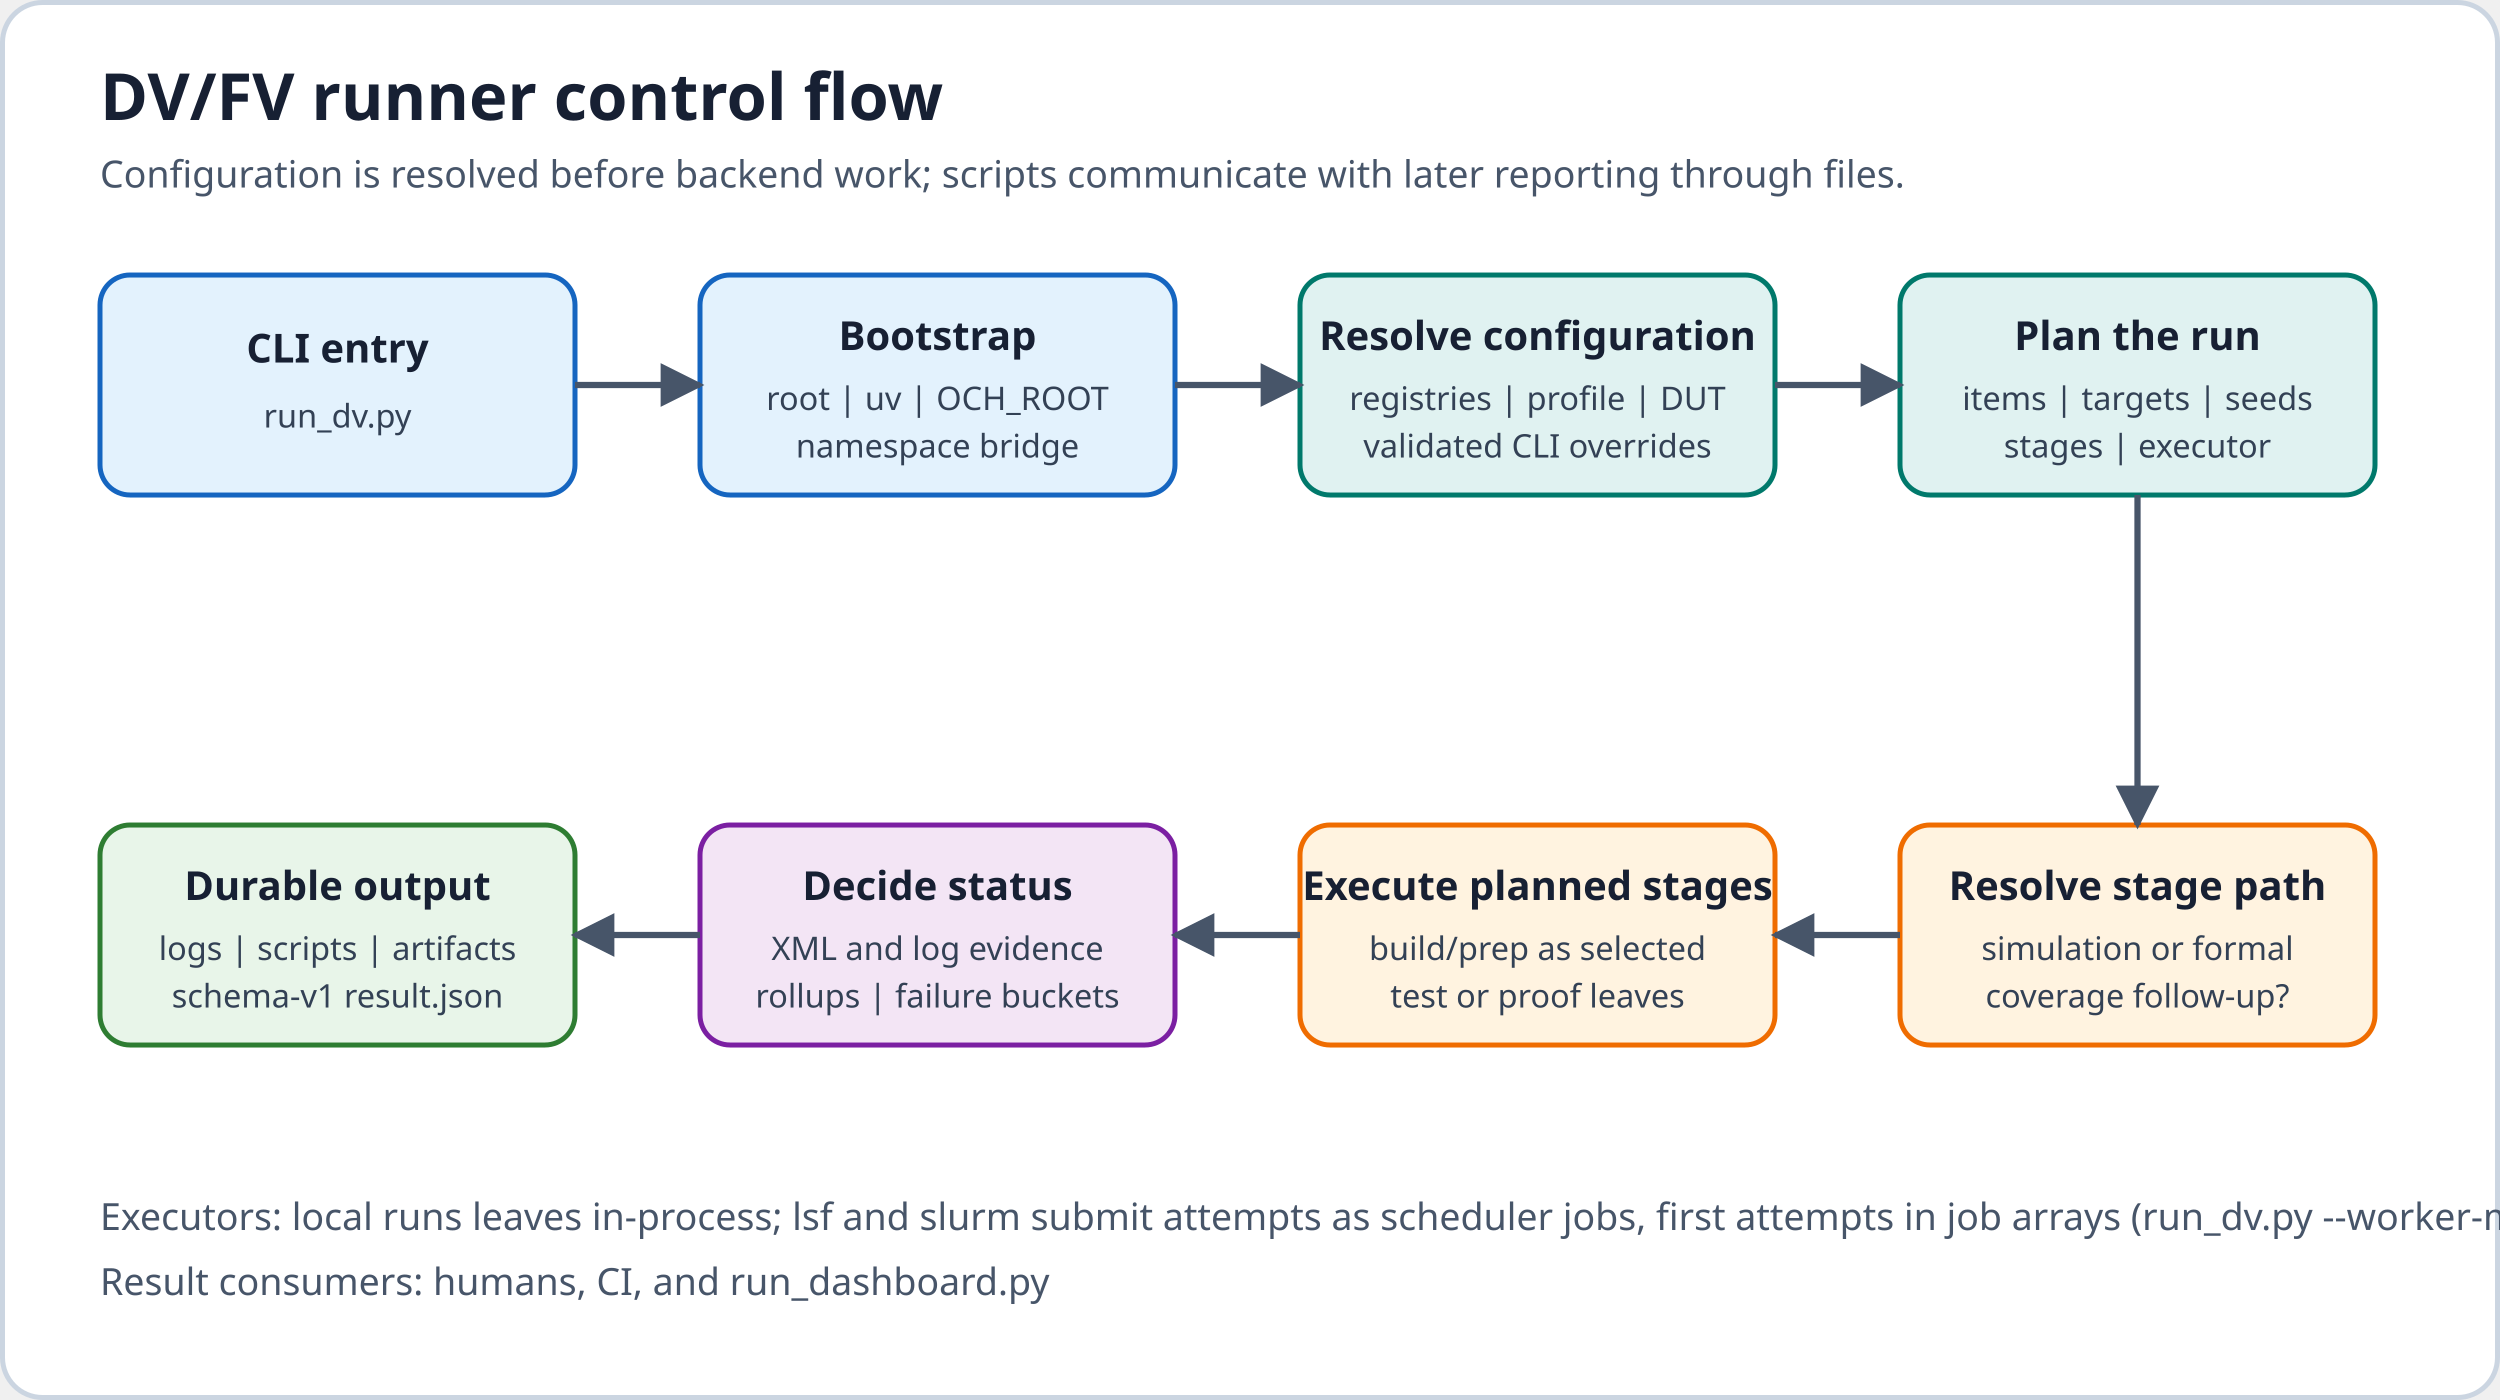
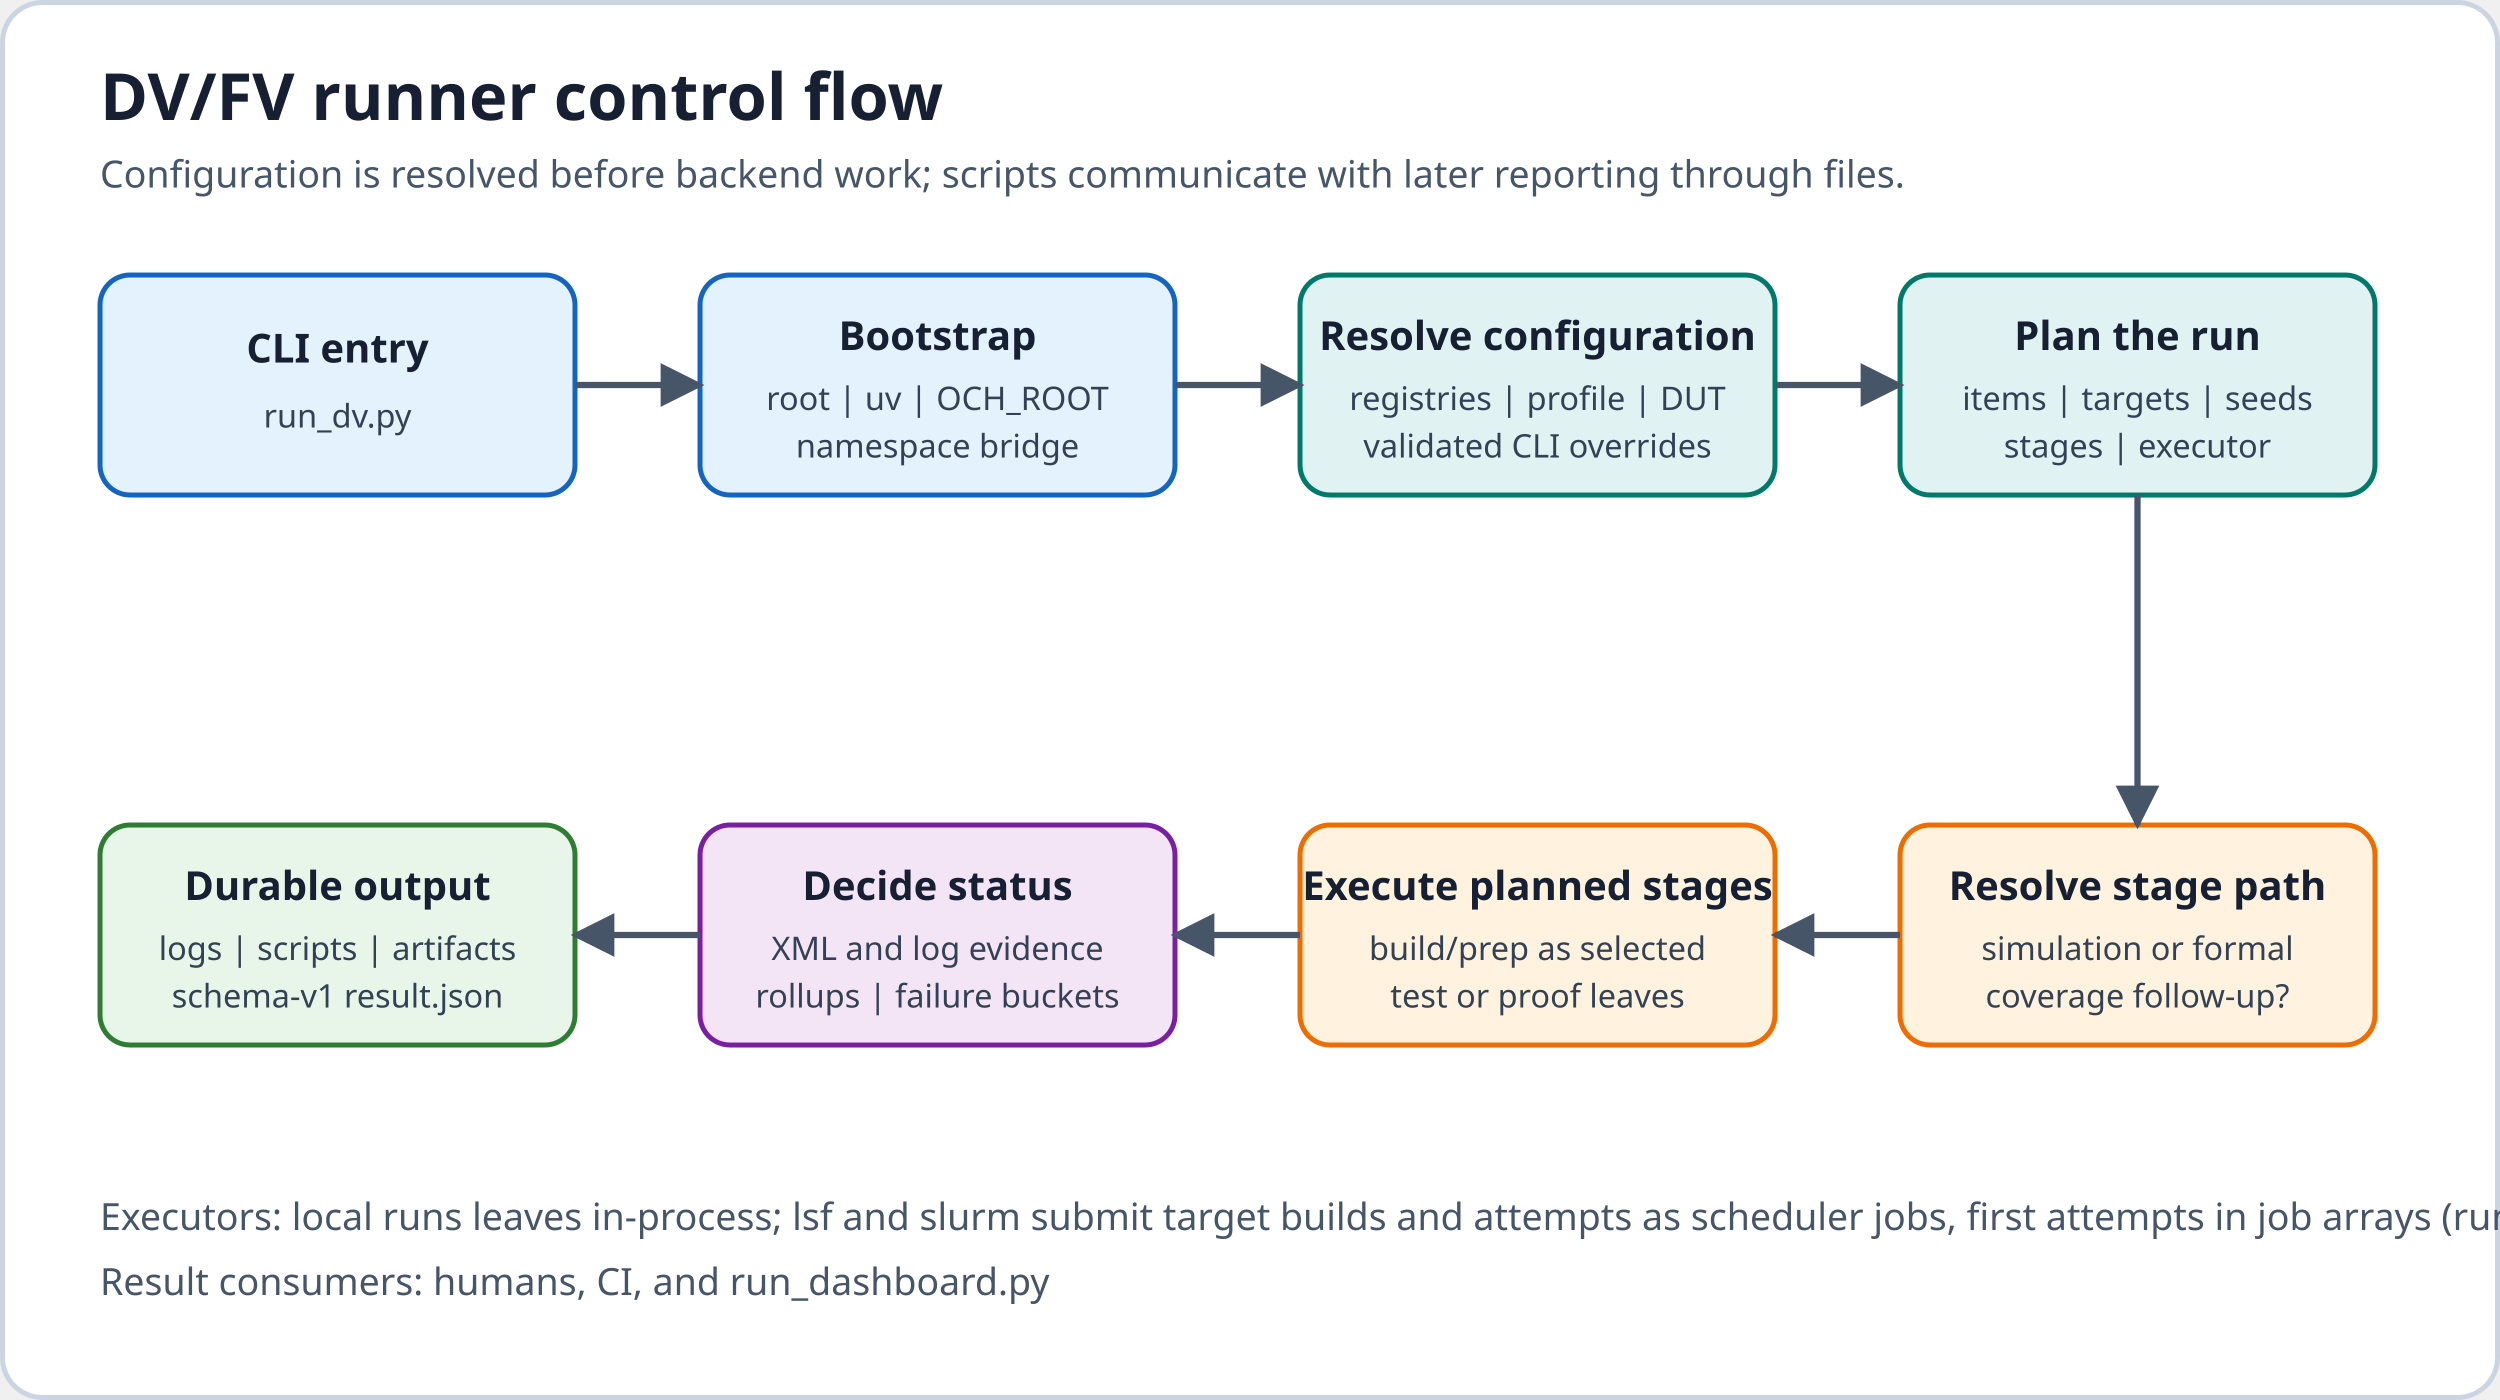
<svg xmlns="http://www.w3.org/2000/svg" version="1.1" width="1000" height="560" viewBox="0 0 1000 560" role="img" aria-labelledby="title desc" content="&lt;mxfile host=&quot;app.diagrams.net&quot; version=&quot;24.7.17&quot;&gt;&lt;diagram name=&quot;Runner architecture&quot; id=&quot;dv-runner-architecture&quot;&gt;&lt;mxGraphModel dx=&quot;1000&quot; dy=&quot;560&quot; grid=&quot;1&quot; gridSize=&quot;10&quot; guides=&quot;1&quot; tooltips=&quot;1&quot; connect=&quot;1&quot; arrows=&quot;1&quot; fold=&quot;1&quot; page=&quot;1&quot; pageScale=&quot;1&quot; pageWidth=&quot;1000&quot; pageHeight=&quot;560&quot; math=&quot;0&quot; shadow=&quot;0&quot;&gt;&lt;root&gt;&lt;mxCell id=&quot;0&quot;/&gt;&lt;mxCell id=&quot;1&quot; parent=&quot;0&quot;/&gt;&lt;mxCell id=&quot;2&quot; value=&quot;CLI entry: run_dv.py&quot; style=&quot;rounded=1;whiteSpace=wrap;html=1;fillColor=#e3f2fd;strokeColor=#1565c0;fontColor=#0d2a4a;&quot; vertex=&quot;1&quot; parent=&quot;1&quot;&gt;&lt;mxGeometry x=&quot;40&quot; y=&quot;100&quot; width=&quot;190&quot; height=&quot;80&quot; as=&quot;geometry&quot;/&gt;&lt;/mxCell&gt;&lt;mxCell id=&quot;3&quot; value=&quot;Bootstrap: root, uv, namespace&quot; style=&quot;rounded=1;whiteSpace=wrap;html=1;fillColor=#e3f2fd;strokeColor=#1565c0;fontColor=#0d2a4a;&quot; vertex=&quot;1&quot; parent=&quot;1&quot;&gt;&lt;mxGeometry x=&quot;280&quot; y=&quot;100&quot; width=&quot;190&quot; height=&quot;80&quot; as=&quot;geometry&quot;/&gt;&lt;/mxCell&gt;&lt;mxCell id=&quot;4&quot; value=&quot;Resolve and validate layered config&quot; style=&quot;rounded=1;whiteSpace=wrap;html=1;fillColor=#e0f2f1;strokeColor=#00796b;fontColor=#103b36;&quot; vertex=&quot;1&quot; parent=&quot;1&quot;&gt;&lt;mxGeometry x=&quot;520&quot; y=&quot;100&quot; width=&quot;190&quot; height=&quot;80&quot; as=&quot;geometry&quot;/&gt;&lt;/mxCell&gt;&lt;mxCell id=&quot;5&quot; value=&quot;Expand items, targets, seeds, stages&quot; style=&quot;rounded=1;whiteSpace=wrap;html=1;fillColor=#e0f2f1;strokeColor=#00796b;fontColor=#103b36;&quot; vertex=&quot;1&quot; parent=&quot;1&quot;&gt;&lt;mxGeometry x=&quot;760&quot; y=&quot;100&quot; width=&quot;190&quot; height=&quot;80&quot; as=&quot;geometry&quot;/&gt;&lt;/mxCell&gt;&lt;mxCell id=&quot;6&quot; value=&quot;Resolve simulation or formal stage path&quot; style=&quot;rounded=1;whiteSpace=wrap;html=1;fillColor=#fff3e0;strokeColor=#ef6c00;fontColor=#4a2b0a;&quot; vertex=&quot;1&quot; parent=&quot;1&quot;&gt;&lt;mxGeometry x=&quot;760&quot; y=&quot;310&quot; width=&quot;190&quot; height=&quot;80&quot; as=&quot;geometry&quot;/&gt;&lt;/mxCell&gt;&lt;mxCell id=&quot;7&quot; value=&quot;Execute planned build, test, or proof stages&quot; style=&quot;rounded=1;whiteSpace=wrap;html=1;fillColor=#fff3e0;strokeColor=#ef6c00;fontColor=#4a2b0a;&quot; vertex=&quot;1&quot; parent=&quot;1&quot;&gt;&lt;mxGeometry x=&quot;520&quot; y=&quot;310&quot; width=&quot;190&quot; height=&quot;80&quot; as=&quot;geometry&quot;/&gt;&lt;/mxCell&gt;&lt;mxCell id=&quot;8&quot; value=&quot;Parse evidence and aggregate status&quot; style=&quot;rounded=1;whiteSpace=wrap;html=1;fillColor=#f3e5f5;strokeColor=#7b1fa2;fontColor=#3e174a;&quot; vertex=&quot;1&quot; parent=&quot;1&quot;&gt;&lt;mxGeometry x=&quot;280&quot; y=&quot;310&quot; width=&quot;190&quot; height=&quot;80&quot; as=&quot;geometry&quot;/&gt;&lt;/mxCell&gt;&lt;mxCell id=&quot;9&quot; value=&quot;Write logs, artifacts, result.json&quot; style=&quot;rounded=1;whiteSpace=wrap;html=1;fillColor=#e8f5e9;strokeColor=#2e7d32;fontColor=#173b1a;&quot; vertex=&quot;1&quot; parent=&quot;1&quot;&gt;&lt;mxGeometry x=&quot;40&quot; y=&quot;310&quot; width=&quot;190&quot; height=&quot;80&quot; as=&quot;geometry&quot;/&gt;&lt;/mxCell&gt;&lt;mxCell id=&quot;10&quot; style=&quot;edgeStyle=orthogonalEdgeStyle;rounded=0;html=1;endArrow=block;endFill=1;strokeWidth=2;&quot; edge=&quot;1&quot; parent=&quot;1&quot; source=&quot;2&quot; target=&quot;3&quot;&gt;&lt;mxGeometry relative=&quot;1&quot; as=&quot;geometry&quot;/&gt;&lt;/mxCell&gt;&lt;mxCell id=&quot;11&quot; style=&quot;edgeStyle=orthogonalEdgeStyle;rounded=0;html=1;endArrow=block;endFill=1;strokeWidth=2;&quot; edge=&quot;1&quot; parent=&quot;1&quot; source=&quot;3&quot; target=&quot;4&quot;&gt;&lt;mxGeometry relative=&quot;1&quot; as=&quot;geometry&quot;/&gt;&lt;/mxCell&gt;&lt;mxCell id=&quot;12&quot; style=&quot;edgeStyle=orthogonalEdgeStyle;rounded=0;html=1;endArrow=block;endFill=1;strokeWidth=2;&quot; edge=&quot;1&quot; parent=&quot;1&quot; source=&quot;4&quot; target=&quot;5&quot;&gt;&lt;mxGeometry relative=&quot;1&quot; as=&quot;geometry&quot;/&gt;&lt;/mxCell&gt;&lt;mxCell id=&quot;13&quot; style=&quot;edgeStyle=orthogonalEdgeStyle;rounded=0;html=1;endArrow=block;endFill=1;strokeWidth=2;&quot; edge=&quot;1&quot; parent=&quot;1&quot; source=&quot;5&quot; target=&quot;6&quot;&gt;&lt;mxGeometry relative=&quot;1&quot; as=&quot;geometry&quot;/&gt;&lt;/mxCell&gt;&lt;mxCell id=&quot;14&quot; style=&quot;edgeStyle=orthogonalEdgeStyle;rounded=0;html=1;endArrow=block;endFill=1;strokeWidth=2;&quot; edge=&quot;1&quot; parent=&quot;1&quot; source=&quot;6&quot; target=&quot;7&quot;&gt;&lt;mxGeometry relative=&quot;1&quot; as=&quot;geometry&quot;/&gt;&lt;/mxCell&gt;&lt;mxCell id=&quot;15&quot; style=&quot;edgeStyle=orthogonalEdgeStyle;rounded=0;html=1;endArrow=block;endFill=1;strokeWidth=2;&quot; edge=&quot;1&quot; parent=&quot;1&quot; source=&quot;7&quot; target=&quot;8&quot;&gt;&lt;mxGeometry relative=&quot;1&quot; as=&quot;geometry&quot;/&gt;&lt;/mxCell&gt;&lt;mxCell id=&quot;16&quot; style=&quot;edgeStyle=orthogonalEdgeStyle;rounded=0;html=1;endArrow=block;endFill=1;strokeWidth=2;&quot; edge=&quot;1&quot; parent=&quot;1&quot; source=&quot;8&quot; target=&quot;9&quot;&gt;&lt;mxGeometry relative=&quot;1&quot; as=&quot;geometry&quot;/&gt;&lt;/mxCell&gt;&lt;/root&gt;&lt;/mxGraphModel&gt;&lt;/diagram&gt;&lt;/mxfile&gt;">
  <defs>
    <marker id="arrow" viewBox="0 0 10 10" refX="9" refY="5" markerWidth="7" markerHeight="7" orient="auto-start-reverse">
      <path d="M 0 0 L 10 5 L 0 10 z" fill="#475569" />
    </marker>
    <style>
      .title { font: 700 26px sans-serif; fill: #172033; }
      .subtitle { font: 15px sans-serif; fill: #475569; }
      .box-title { font: 700 16px sans-serif; fill: #172033; text-anchor: middle; }
      .box-detail { font: 13px sans-serif; fill: #334155; text-anchor: middle; }
      .arrow { fill: none; stroke: #475569; stroke-width: 2.5; marker-end: url(#arrow); }
    </style>
  </defs>
  <rect x="1" y="1" width="998" height="558" rx="16" fill="#ffffff" stroke="#cbd5e1" stroke-width="2" />
  <text class="title" x="40" y="48">DV/FV runner control flow</text>
  <text class="subtitle" x="40" y="75">Configuration is resolved before backend work; scripts communicate with later reporting through files.</text>
  <rect x="40" y="110" width="190" height="88" rx="12" fill="#e3f2fd" stroke="#1565c0" stroke-width="2" />
  <text class="box-title" x="135" y="145">CLI entry</text>
  <text class="box-detail" x="135" y="171">run_dv.py</text>
  <rect x="280" y="110" width="190" height="88" rx="12" fill="#e3f2fd" stroke="#1565c0" stroke-width="2" />
  <text class="box-title" x="375" y="140">Bootstrap</text>
  <text class="box-detail" x="375" y="164">root | uv | OCH_ROOT</text>
  <text class="box-detail" x="375" y="183">namespace bridge</text>
  <rect x="520" y="110" width="190" height="88" rx="12" fill="#e0f2f1" stroke="#00796b" stroke-width="2" />
  <text class="box-title" x="615" y="140">Resolve configuration</text>
  <text class="box-detail" x="615" y="164">registries | profile | DUT</text>
  <text class="box-detail" x="615" y="183">validated CLI overrides</text>
  <rect x="760" y="110" width="190" height="88" rx="12" fill="#e0f2f1" stroke="#00796b" stroke-width="2" />
  <text class="box-title" x="855" y="140">Plan the run</text>
  <text class="box-detail" x="855" y="164">items | targets | seeds</text>
  <text class="box-detail" x="855" y="183">stages | executor</text>
  <rect x="760" y="330" width="190" height="88" rx="12" fill="#fff3e0" stroke="#ef6c00" stroke-width="2" />
  <text class="box-title" x="855" y="360">Resolve stage path</text>
  <text class="box-detail" x="855" y="384">simulation or formal</text>
  <text class="box-detail" x="855" y="403">coverage follow-up?</text>
  <rect x="520" y="330" width="190" height="88" rx="12" fill="#fff3e0" stroke="#ef6c00" stroke-width="2" />
  <text class="box-title" x="615" y="360">Execute planned stages</text>
  <text class="box-detail" x="615" y="384">build/prep as selected</text>
  <text class="box-detail" x="615" y="403">test or proof leaves</text>
  <rect x="280" y="330" width="190" height="88" rx="12" fill="#f3e5f5" stroke="#7b1fa2" stroke-width="2" />
  <text class="box-title" x="375" y="360">Decide status</text>
  <text class="box-detail" x="375" y="384">XML and log evidence</text>
  <text class="box-detail" x="375" y="403">rollups | failure buckets</text>
  <rect x="40" y="330" width="190" height="88" rx="12" fill="#e8f5e9" stroke="#2e7d32" stroke-width="2" />
  <text class="box-title" x="135" y="360">Durable output</text>
  <text class="box-detail" x="135" y="384">logs | scripts | artifacts</text>
  <text class="box-detail" x="135" y="403">schema-v1 result.json</text>
  <path class="arrow" d="M 230 154 L 280 154" />
  <path class="arrow" d="M 470 154 L 520 154" />
  <path class="arrow" d="M 710 154 L 760 154" />
  <path class="arrow" d="M 855 198 L 855 330" />
  <path class="arrow" d="M 760 374 L 710 374" />
  <path class="arrow" d="M 520 374 L 470 374" />
  <path class="arrow" d="M 280 374 L 230 374" />
-   <text class="subtitle" x="40" y="492">Executors: local runs leaves in-process; lsf and slurm submit attempts as scheduler jobs, first attempts in job arrays (run_dv.py --worker-manifest)</text>
+   <text class="subtitle" x="40" y="492">Executors: local runs leaves in-process; lsf and slurm submit target builds and attempts as scheduler jobs, first attempts in job arrays (run_dv.py --worker-manifest)</text>
  <text class="subtitle" x="40" y="518">Result consumers: humans, CI, and run_dashboard.py</text>
</svg>
